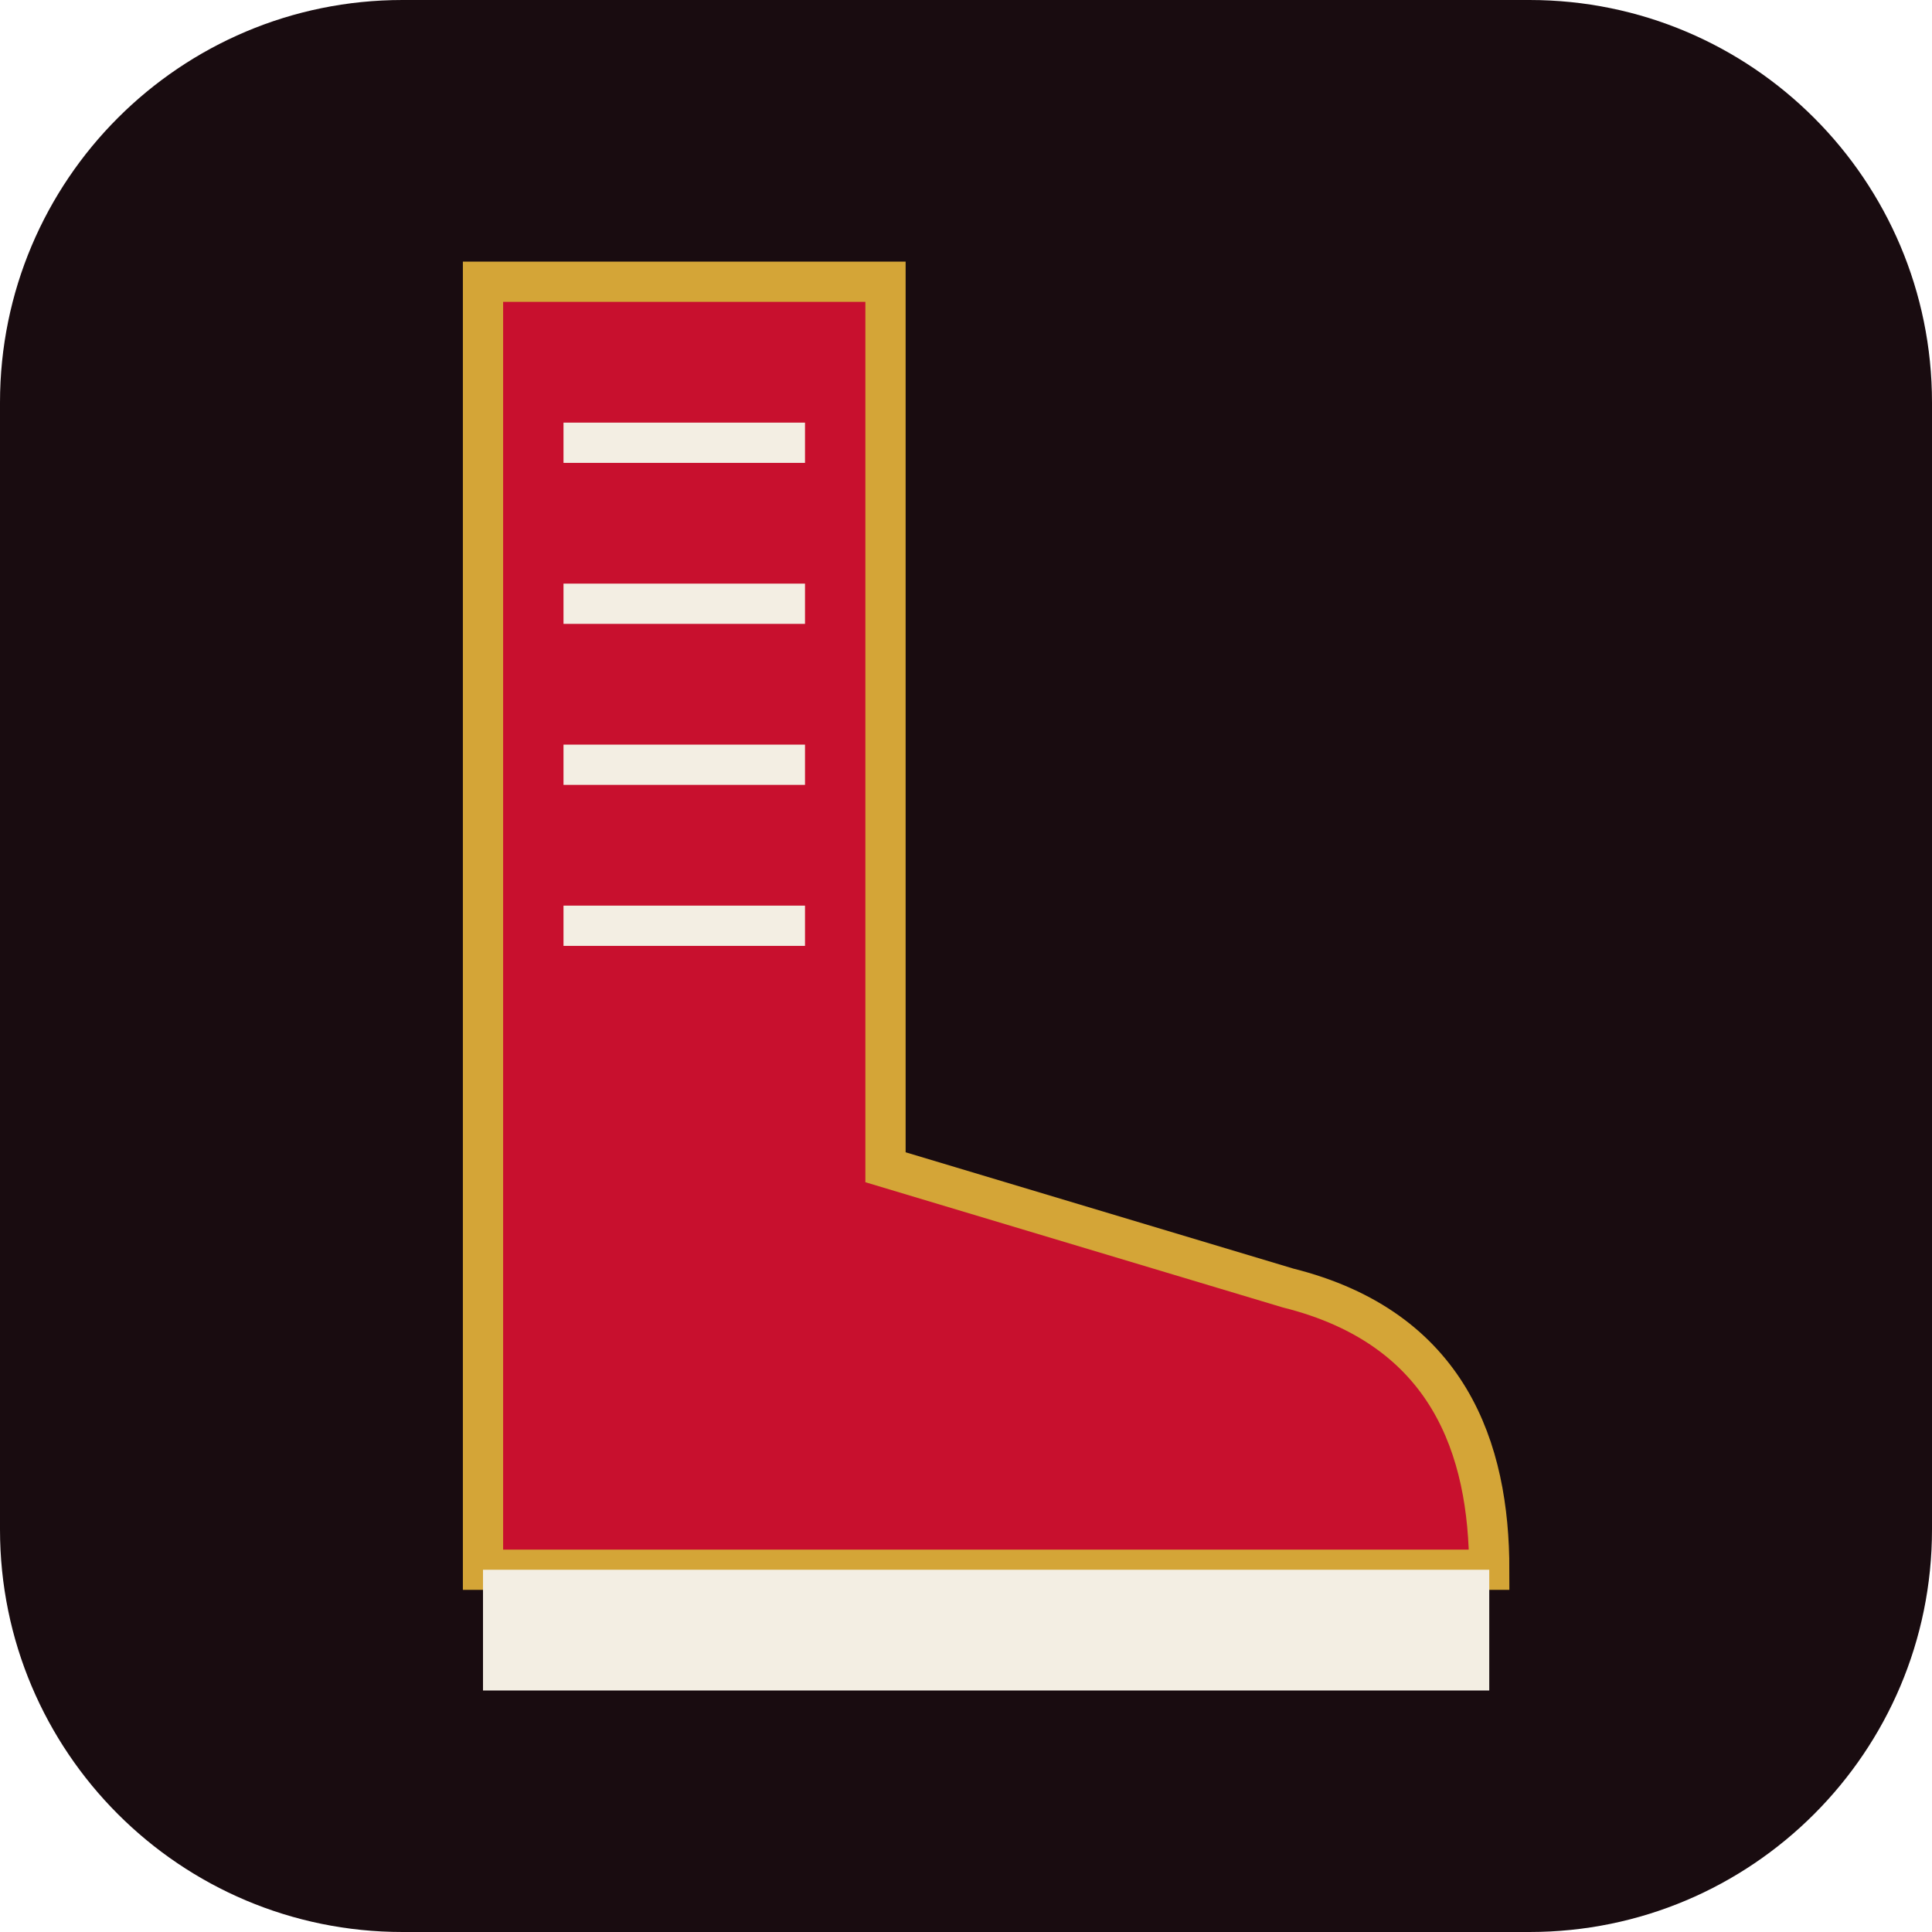
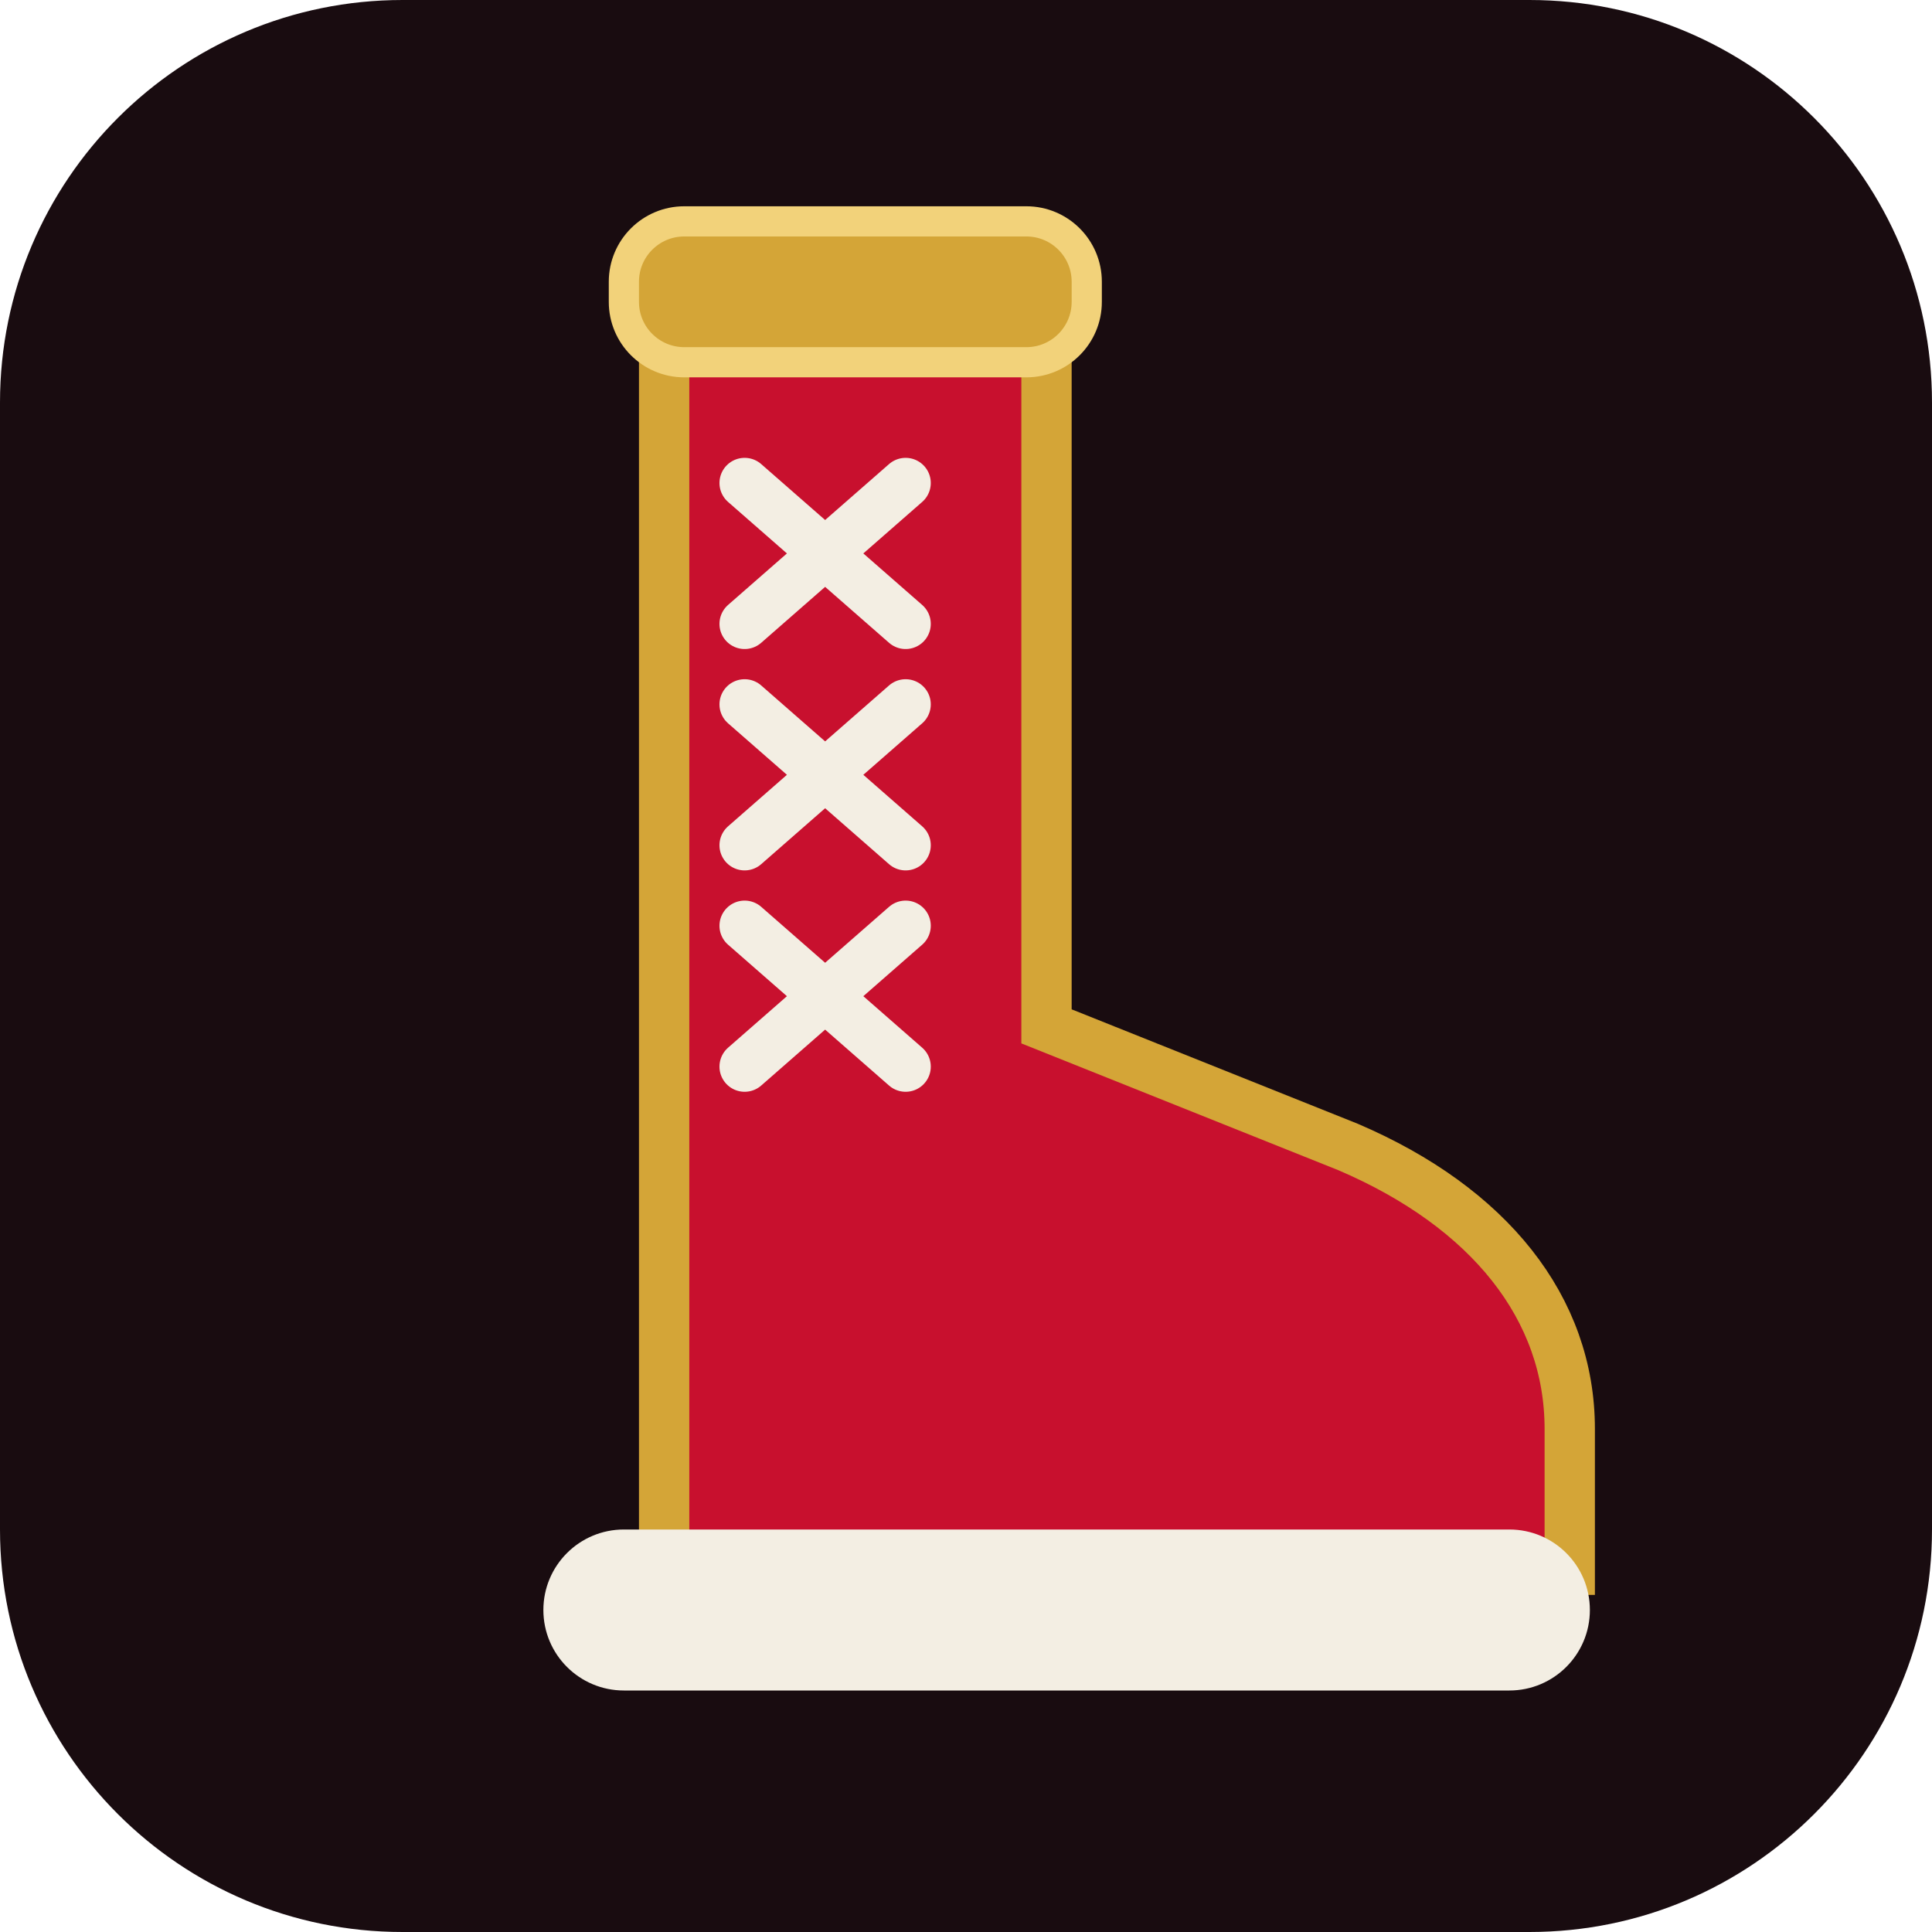
<svg xmlns="http://www.w3.org/2000/svg" viewBox="0 0 96 96">
  <rect width="96" height="96" rx="20" fill="#190c10" />
-   <path d="M24 14h20v44l20 6c8 2 10 8 10 14H24z" fill="#c8102e" stroke="#d4a537" stroke-width="2" />
-   <path d="M28 22h12M28 30h12M28 38h12M28 46h12" stroke="#f3eee3" stroke-width="2" />
-   <path d="M24 78h50v6H24z" fill="#f3eee3" />
+   <path d="M33 14h19v37l15 6c7 3 11 8 11 14v7H33z" fill="#c8102e" stroke="#d4a537" stroke-width="2.5" />
+   <rect x="31" y="11" width="23" height="7" rx="3" fill="#d4a537" stroke="#f2d27a" stroke-width="1.5" />
+   <path d="M37 24l8 7M45 24l-8 7M37 35l8 7M45 35l-8 7M37 46l8 7M45 46l-8 7" stroke="#f3eee3" stroke-width="2.5" stroke-linecap="round" />
+   <rect x="27" y="76" width="52" height="8" rx="4" fill="#f3eee3" />
</svg>
